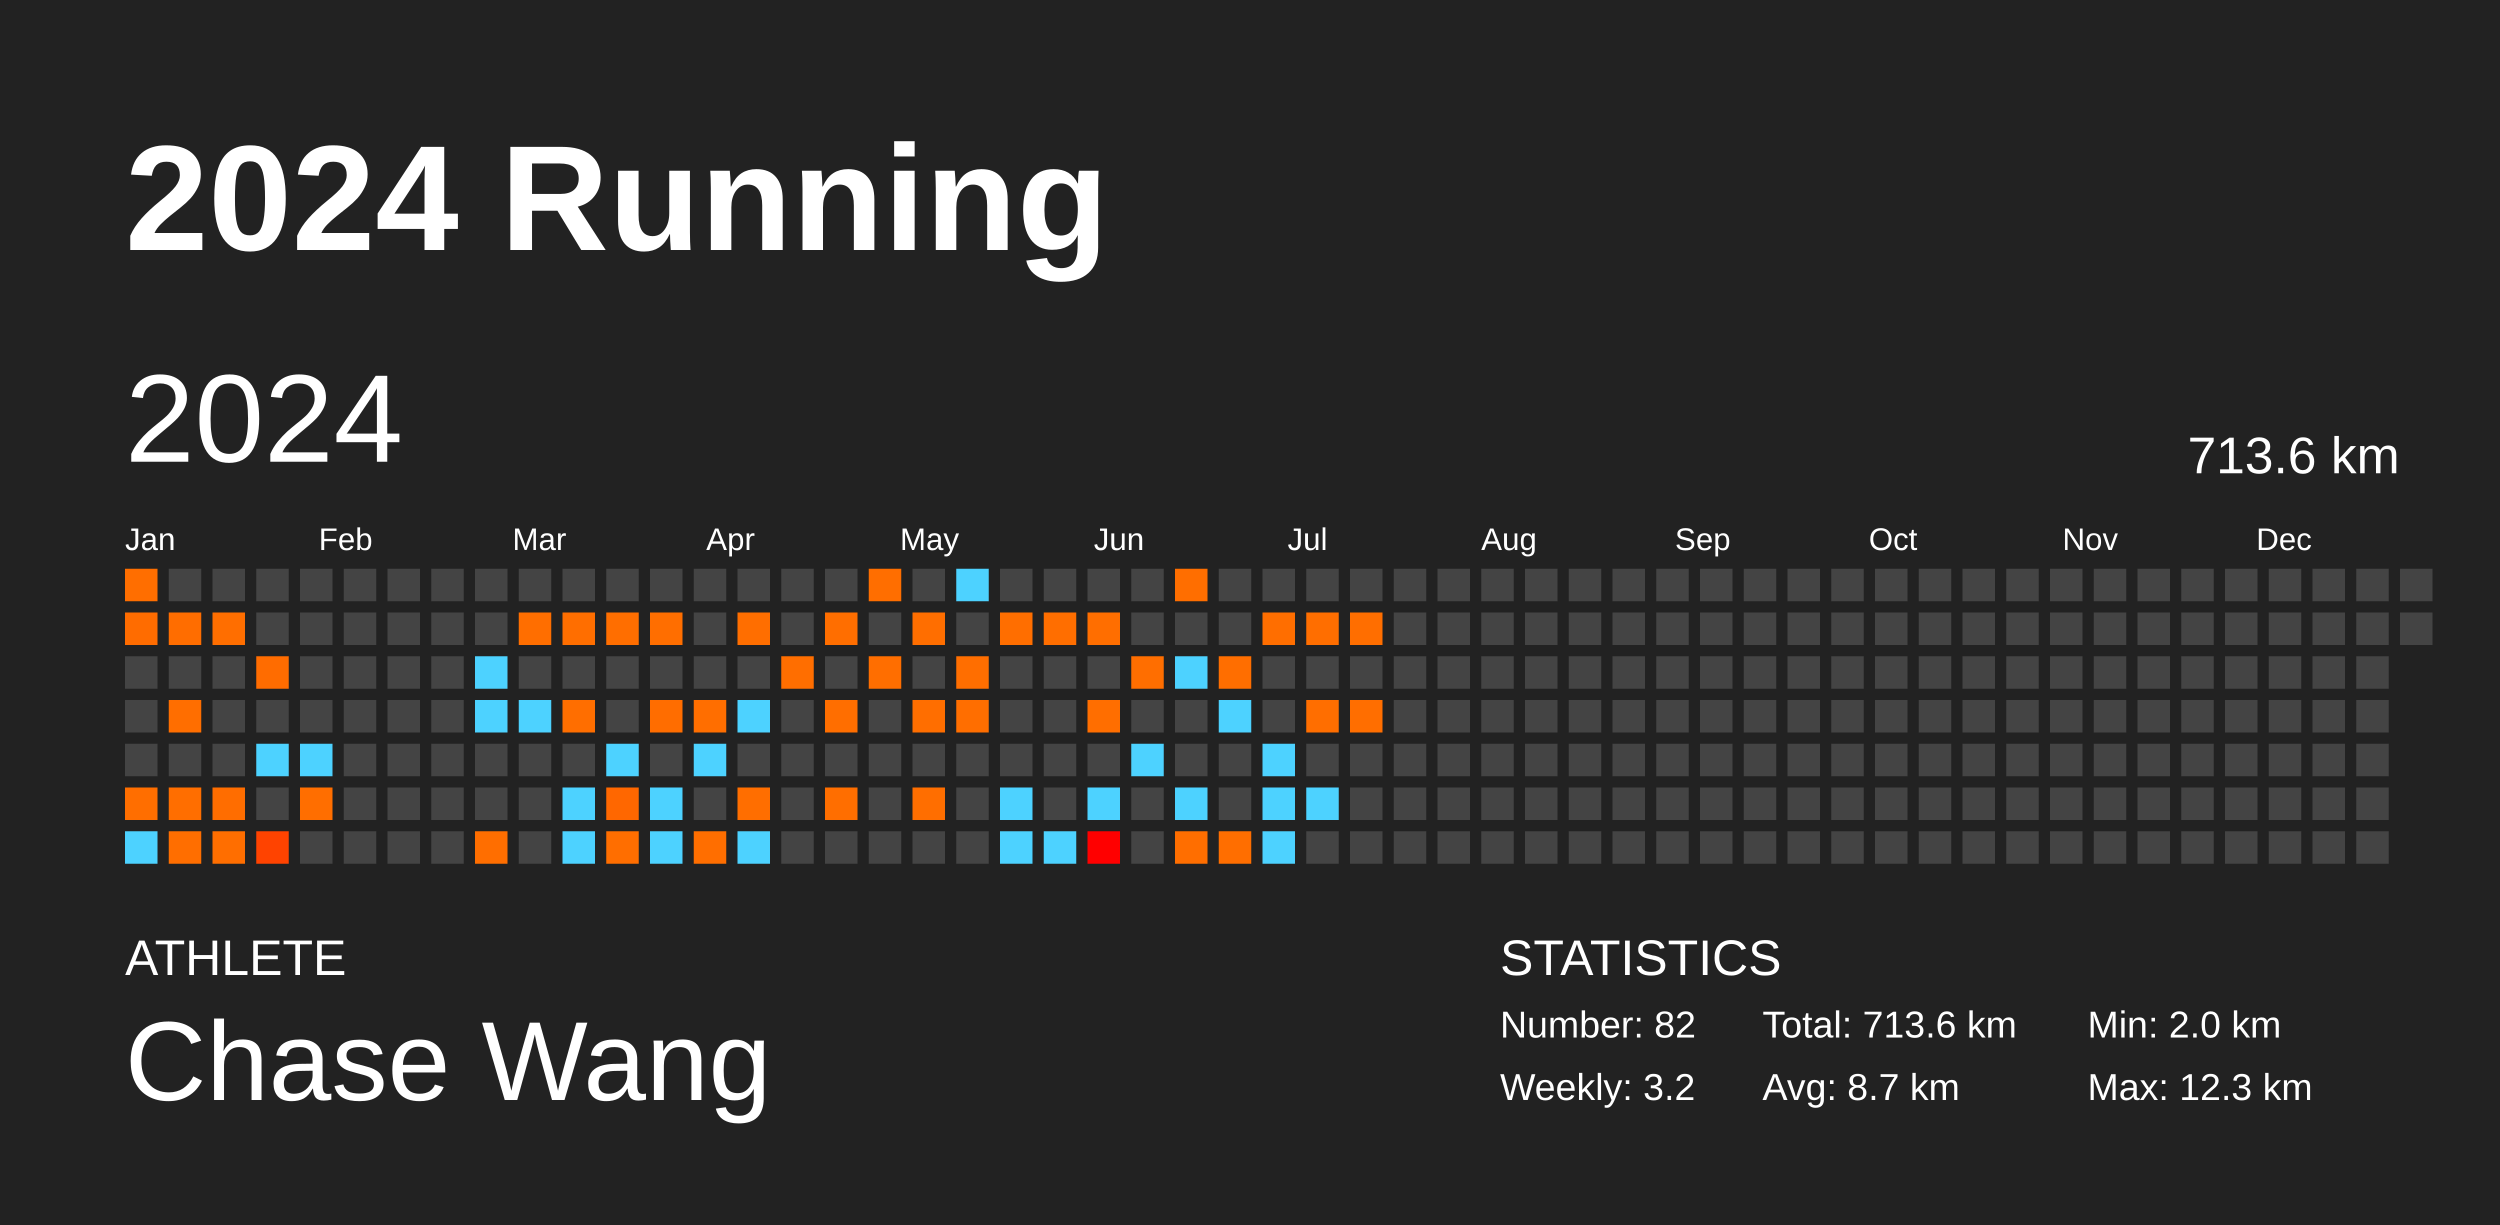
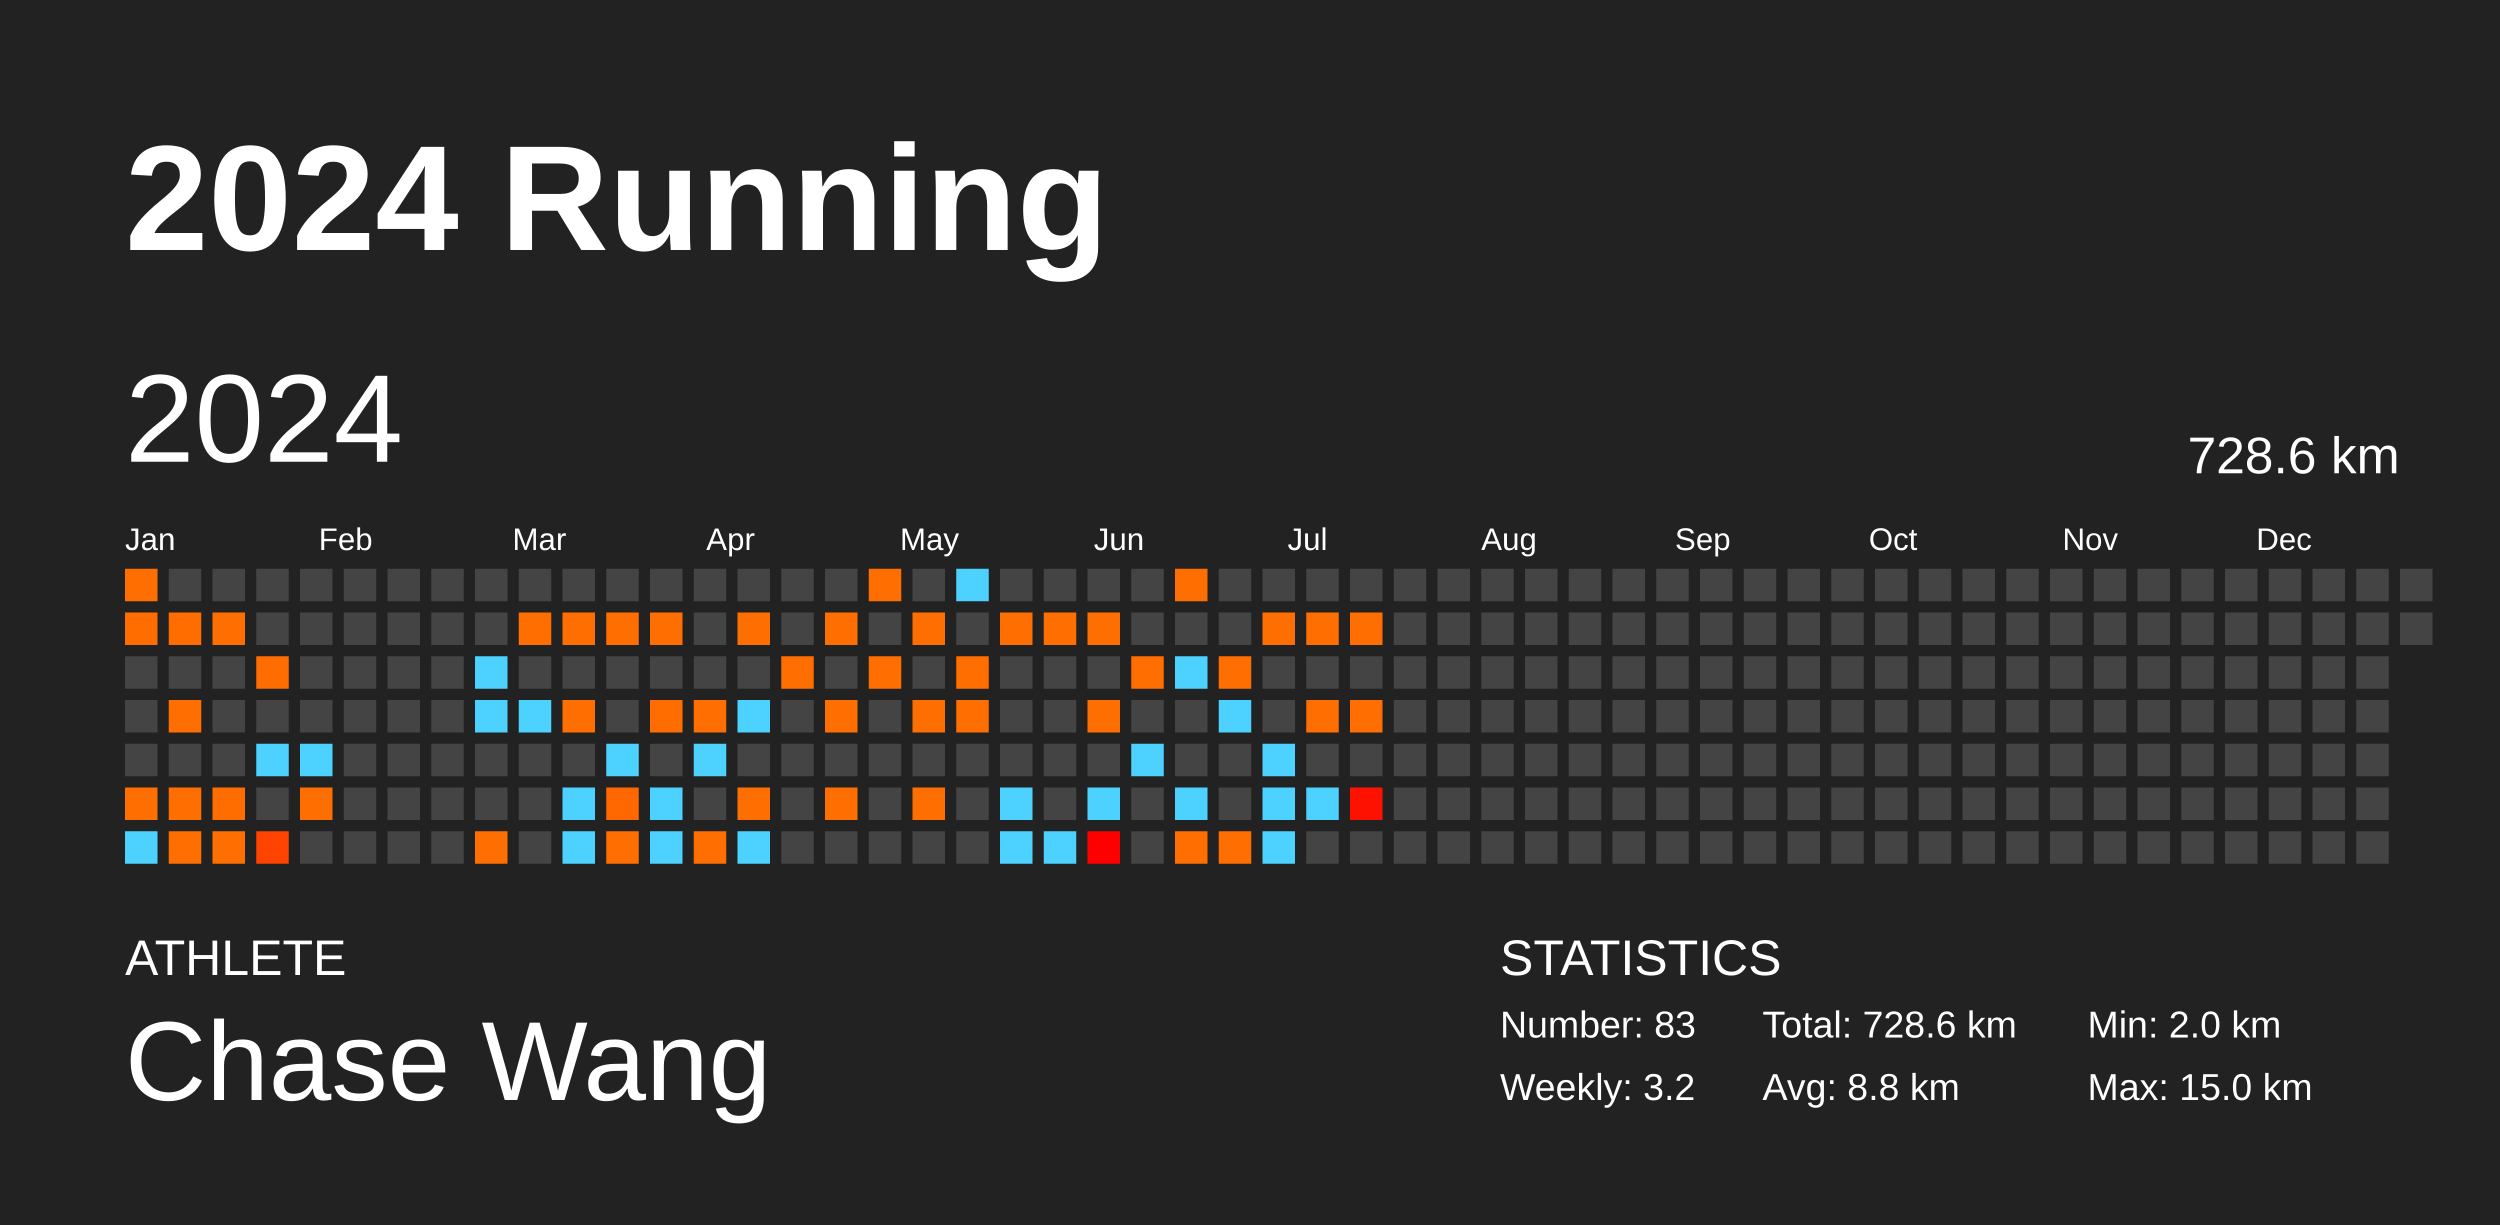
<svg xmlns="http://www.w3.org/2000/svg" baseProfile="full" height="98mm" version="1.1" viewBox="0,0,200,98" width="200mm">
  <defs />
  <rect fill="#222222" height="98" width="200" x="0" y="0" />
  <text fill="#FFFFFF" style="font-size:12px; font-family:Arial; font-weight:bold;" x="10" y="20">2024 Running</text>
  <text fill="#FFFFFF" style="font-size:4px; font-family:Arial" x="10" y="78">ATHLETE</text>
  <text fill="#FFFFFF" style="font-size:9px; font-family:Arial" x="10" y="88">Chase Wang</text>
  <text fill="#FFFFFF" style="font-size:4px; font-family:Arial" x="120" y="78">STATISTICS</text>
-   <text fill="#FFFFFF" style="font-size:3px; font-family:Arial" x="120" y="83">Number: 82</text>
+   <text fill="#FFFFFF" style="font-size:3px; font-family:Arial" x="120" y="83">Number: 83</text>
  <text fill="#FFFFFF" style="font-size:3px; font-family:Arial" x="120" y="88">Weekly: 3.2</text>
-   <text fill="#FFFFFF" style="font-size:3px; font-family:Arial" x="141" y="83">Total: 713.6 km</text>
-   <text fill="#FFFFFF" style="font-size:3px; font-family:Arial" x="141" y="88">Avg: 8.7 km</text>
+   <text fill="#FFFFFF" style="font-size:3px; font-family:Arial" x="141" y="83">Total: 728.6 km</text>
+   <text fill="#FFFFFF" style="font-size:3px; font-family:Arial" x="141" y="88">Avg: 8.8 km</text>
  <text fill="#FFFFFF" style="font-size:3px; font-family:Arial" x="167" y="83">Min: 2.0 km</text>
-   <text fill="#FFFFFF" style="font-size:3px; font-family:Arial" x="167" y="88">Max: 12.3 km</text>
+   <text fill="#FFFFFF" style="font-size:3px; font-family:Arial" x="167" y="88">Max: 15.0 km</text>
  <text dominant-baseline="hanging" fill="#FFFFFF" style="font-size:10.0px; font-family:Arial;" x="10" y="30">2024</text>
-   <text dominant-baseline="hanging" fill="#FFFFFF" style="font-size:4.125px; font-family:Arial;" x="175" y="35">713.6 km</text>
+   <text dominant-baseline="hanging" fill="#FFFFFF" style="font-size:4.125px; font-family:Arial;" x="175" y="35">728.6 km</text>
  <text fill="#FFFFFF" style="font-size:2.5px; font-family:Arial" x="10.0" y="44">Jan</text>
  <text fill="#FFFFFF" style="font-size:2.5px; font-family:Arial" x="25.5" y="44">Feb</text>
  <text fill="#FFFFFF" style="font-size:2.5px; font-family:Arial" x="41.0" y="44">Mar</text>
  <text fill="#FFFFFF" style="font-size:2.5px; font-family:Arial" x="56.5" y="44">Apr</text>
  <text fill="#FFFFFF" style="font-size:2.5px; font-family:Arial" x="72.0" y="44">May</text>
  <text fill="#FFFFFF" style="font-size:2.5px; font-family:Arial" x="87.5" y="44">Jun</text>
  <text fill="#FFFFFF" style="font-size:2.5px; font-family:Arial" x="103.0" y="44">Jul</text>
  <text fill="#FFFFFF" style="font-size:2.5px; font-family:Arial" x="118.5" y="44">Aug</text>
  <text fill="#FFFFFF" style="font-size:2.5px; font-family:Arial" x="134.0" y="44">Sep</text>
  <text fill="#FFFFFF" style="font-size:2.5px; font-family:Arial" x="149.5" y="44">Oct</text>
  <text fill="#FFFFFF" style="font-size:2.5px; font-family:Arial" x="165.0" y="44">Nov</text>
  <text fill="#FFFFFF" style="font-size:2.5px; font-family:Arial" x="180.5" y="44">Dec</text>
  <rect fill="#ff6e00" height="2.6" width="2.6" x="10.0" y="45.5" />
  <rect fill="#ff6c00" height="2.6" width="2.6" x="10.0" y="49.0" />
  <rect fill="#444444" height="2.6" width="2.6" x="10.0" y="52.5" />
  <rect fill="#444444" height="2.6" width="2.6" x="10.0" y="56.0" />
  <rect fill="#444444" height="2.6" width="2.6" x="10.0" y="59.5" />
  <rect fill="#ff6e00" height="2.6" width="2.6" x="10.0" y="63.0" />
  <rect fill="#4dd2ff" height="2.6" width="2.6" x="10.0" y="66.5" />
  <rect fill="#444444" height="2.6" width="2.6" x="13.5" y="45.5" />
  <rect fill="#ff6d00" height="2.6" width="2.6" x="13.5" y="49.0" />
  <rect fill="#444444" height="2.6" width="2.6" x="13.5" y="52.5" />
  <rect fill="#ff6e00" height="2.6" width="2.6" x="13.5" y="56.0" />
  <rect fill="#444444" height="2.6" width="2.6" x="13.5" y="59.5" />
  <rect fill="#ff6e00" height="2.6" width="2.6" x="13.5" y="63.0" />
  <rect fill="#ff6e00" height="2.6" width="2.6" x="13.5" y="66.5" />
  <rect fill="#444444" height="2.6" width="2.6" x="17.0" y="45.5" />
  <rect fill="#ff6e00" height="2.6" width="2.6" x="17.0" y="49.0" />
  <rect fill="#444444" height="2.6" width="2.6" x="17.0" y="52.5" />
  <rect fill="#444444" height="2.6" width="2.6" x="17.0" y="56.0" />
  <rect fill="#444444" height="2.6" width="2.6" x="17.0" y="59.5" />
  <rect fill="#ff6d00" height="2.6" width="2.6" x="17.0" y="63.0" />
  <rect fill="#ff6e00" height="2.6" width="2.6" x="17.0" y="66.5" />
  <rect fill="#444444" height="2.6" width="2.6" x="20.5" y="45.5" />
  <rect fill="#444444" height="2.6" width="2.6" x="20.5" y="49.0" />
  <rect fill="#ff6c00" height="2.6" width="2.6" x="20.5" y="52.5" />
  <rect fill="#444444" height="2.6" width="2.6" x="20.5" y="56.0" />
  <rect fill="#4dd2ff" height="2.6" width="2.6" x="20.5" y="59.5" />
  <rect fill="#444444" height="2.6" width="2.6" x="20.5" y="63.0" />
  <rect fill="#ff4300" height="2.6" width="2.6" x="20.5" y="66.5" />
  <rect fill="#444444" height="2.6" width="2.6" x="24.0" y="45.5" />
  <rect fill="#444444" height="2.6" width="2.6" x="24.0" y="49.0" />
  <rect fill="#444444" height="2.6" width="2.6" x="24.0" y="52.5" />
  <rect fill="#444444" height="2.6" width="2.6" x="24.0" y="56.0" />
  <rect fill="#4dd2ff" height="2.6" width="2.6" x="24.0" y="59.5" />
  <rect fill="#ff6e00" height="2.6" width="2.6" x="24.0" y="63.0" />
  <rect fill="#444444" height="2.6" width="2.6" x="24.0" y="66.5" />
  <rect fill="#444444" height="2.6" width="2.6" x="27.5" y="45.5" />
  <rect fill="#444444" height="2.6" width="2.6" x="27.5" y="49.0" />
  <rect fill="#444444" height="2.6" width="2.6" x="27.5" y="52.5" />
  <rect fill="#444444" height="2.6" width="2.6" x="27.5" y="56.0" />
  <rect fill="#444444" height="2.6" width="2.6" x="27.5" y="59.5" />
  <rect fill="#444444" height="2.6" width="2.6" x="27.5" y="63.0" />
  <rect fill="#444444" height="2.6" width="2.6" x="27.5" y="66.5" />
  <rect fill="#444444" height="2.6" width="2.6" x="31.0" y="45.5" />
  <rect fill="#444444" height="2.6" width="2.6" x="31.0" y="49.0" />
  <rect fill="#444444" height="2.6" width="2.6" x="31.0" y="52.5" />
  <rect fill="#444444" height="2.6" width="2.6" x="31.0" y="56.0" />
  <rect fill="#444444" height="2.6" width="2.6" x="31.0" y="59.5" />
  <rect fill="#444444" height="2.6" width="2.6" x="31.0" y="63.0" />
  <rect fill="#444444" height="2.6" width="2.6" x="31.0" y="66.5" />
  <rect fill="#444444" height="2.6" width="2.6" x="34.5" y="45.5" />
  <rect fill="#444444" height="2.6" width="2.6" x="34.5" y="49.0" />
  <rect fill="#444444" height="2.6" width="2.6" x="34.5" y="52.5" />
  <rect fill="#444444" height="2.6" width="2.6" x="34.5" y="56.0" />
  <rect fill="#444444" height="2.6" width="2.6" x="34.5" y="59.5" />
  <rect fill="#444444" height="2.6" width="2.6" x="34.5" y="63.0" />
  <rect fill="#444444" height="2.6" width="2.6" x="34.5" y="66.5" />
  <rect fill="#444444" height="2.6" width="2.6" x="38.0" y="45.5" />
  <rect fill="#444444" height="2.6" width="2.6" x="38.0" y="49.0" />
  <rect fill="#4dd2ff" height="2.6" width="2.6" x="38.0" y="52.5" />
  <rect fill="#4dd2ff" height="2.6" width="2.6" x="38.0" y="56.0" />
  <rect fill="#444444" height="2.6" width="2.6" x="38.0" y="59.5" />
  <rect fill="#444444" height="2.6" width="2.6" x="38.0" y="63.0" />
  <rect fill="#ff6e00" height="2.6" width="2.6" x="38.0" y="66.5" />
  <rect fill="#444444" height="2.6" width="2.6" x="41.5" y="45.5" />
  <rect fill="#ff6e00" height="2.6" width="2.6" x="41.5" y="49.0" />
  <rect fill="#444444" height="2.6" width="2.6" x="41.5" y="52.5" />
  <rect fill="#4dd2ff" height="2.6" width="2.6" x="41.5" y="56.0" />
  <rect fill="#444444" height="2.6" width="2.6" x="41.5" y="59.5" />
  <rect fill="#444444" height="2.6" width="2.6" x="41.5" y="63.0" />
  <rect fill="#444444" height="2.6" width="2.6" x="41.5" y="66.5" />
  <rect fill="#444444" height="2.6" width="2.6" x="45.0" y="45.5" />
  <rect fill="#ff6e00" height="2.6" width="2.6" x="45.0" y="49.0" />
  <rect fill="#444444" height="2.6" width="2.6" x="45.0" y="52.5" />
  <rect fill="#ff6e00" height="2.6" width="2.6" x="45.0" y="56.0" />
  <rect fill="#444444" height="2.6" width="2.6" x="45.0" y="59.5" />
  <rect fill="#4dd2ff" height="2.6" width="2.6" x="45.0" y="63.0" />
  <rect fill="#4dd2ff" height="2.6" width="2.6" x="45.0" y="66.5" />
  <rect fill="#444444" height="2.6" width="2.6" x="48.5" y="45.5" />
  <rect fill="#ff6e00" height="2.6" width="2.6" x="48.5" y="49.0" />
  <rect fill="#444444" height="2.6" width="2.6" x="48.5" y="52.5" />
  <rect fill="#444444" height="2.6" width="2.6" x="48.5" y="56.0" />
  <rect fill="#4dd2ff" height="2.6" width="2.6" x="48.5" y="59.5" />
  <rect fill="#ff6700" height="2.6" width="2.6" x="48.5" y="63.0" />
  <rect fill="#ff6e00" height="2.6" width="2.6" x="48.5" y="66.5" />
  <rect fill="#444444" height="2.6" width="2.6" x="52.0" y="45.5" />
  <rect fill="#ff6e00" height="2.6" width="2.6" x="52.0" y="49.0" />
  <rect fill="#444444" height="2.6" width="2.6" x="52.0" y="52.5" />
  <rect fill="#ff6d00" height="2.6" width="2.6" x="52.0" y="56.0" />
  <rect fill="#444444" height="2.6" width="2.6" x="52.0" y="59.5" />
  <rect fill="#4dd2ff" height="2.6" width="2.6" x="52.0" y="63.0" />
  <rect fill="#4dd2ff" height="2.6" width="2.6" x="52.0" y="66.5" />
  <rect fill="#444444" height="2.6" width="2.6" x="55.5" y="45.5" />
  <rect fill="#444444" height="2.6" width="2.6" x="55.5" y="49.0" />
  <rect fill="#444444" height="2.6" width="2.6" x="55.5" y="52.5" />
  <rect fill="#ff6e00" height="2.6" width="2.6" x="55.5" y="56.0" />
  <rect fill="#4dd2ff" height="2.6" width="2.6" x="55.5" y="59.5" />
  <rect fill="#444444" height="2.6" width="2.6" x="55.5" y="63.0" />
  <rect fill="#ff6e00" height="2.6" width="2.6" x="55.5" y="66.5" />
  <rect fill="#444444" height="2.6" width="2.6" x="59.0" y="45.5" />
  <rect fill="#ff6e00" height="2.6" width="2.6" x="59.0" y="49.0" />
  <rect fill="#444444" height="2.6" width="2.6" x="59.0" y="52.5" />
  <rect fill="#4dd2ff" height="2.6" width="2.6" x="59.0" y="56.0" />
  <rect fill="#444444" height="2.6" width="2.6" x="59.0" y="59.5" />
  <rect fill="#ff6e00" height="2.6" width="2.6" x="59.0" y="63.0" />
  <rect fill="#4dd2ff" height="2.6" width="2.6" x="59.0" y="66.5" />
  <rect fill="#444444" height="2.6" width="2.6" x="62.5" y="45.5" />
  <rect fill="#444444" height="2.6" width="2.6" x="62.5" y="49.0" />
  <rect fill="#ff6e00" height="2.6" width="2.6" x="62.5" y="52.5" />
  <rect fill="#444444" height="2.6" width="2.6" x="62.5" y="56.0" />
  <rect fill="#444444" height="2.6" width="2.6" x="62.5" y="59.5" />
  <rect fill="#444444" height="2.6" width="2.6" x="62.5" y="63.0" />
  <rect fill="#444444" height="2.6" width="2.6" x="62.5" y="66.5" />
  <rect fill="#444444" height="2.6" width="2.6" x="66.0" y="45.5" />
  <rect fill="#ff6e00" height="2.6" width="2.6" x="66.0" y="49.0" />
  <rect fill="#444444" height="2.6" width="2.6" x="66.0" y="52.5" />
  <rect fill="#ff6e00" height="2.6" width="2.6" x="66.0" y="56.0" />
  <rect fill="#444444" height="2.6" width="2.6" x="66.0" y="59.5" />
  <rect fill="#ff6e00" height="2.6" width="2.6" x="66.0" y="63.0" />
  <rect fill="#444444" height="2.6" width="2.6" x="66.0" y="66.5" />
  <rect fill="#ff6e00" height="2.6" width="2.6" x="69.5" y="45.5" />
  <rect fill="#444444" height="2.6" width="2.6" x="69.5" y="49.0" />
  <rect fill="#ff6e00" height="2.6" width="2.6" x="69.5" y="52.5" />
  <rect fill="#444444" height="2.6" width="2.6" x="69.5" y="56.0" />
  <rect fill="#444444" height="2.6" width="2.6" x="69.5" y="59.5" />
  <rect fill="#444444" height="2.6" width="2.6" x="69.5" y="63.0" />
  <rect fill="#444444" height="2.6" width="2.6" x="69.5" y="66.5" />
  <rect fill="#444444" height="2.6" width="2.6" x="73.0" y="45.5" />
  <rect fill="#ff6e00" height="2.6" width="2.6" x="73.0" y="49.0" />
  <rect fill="#444444" height="2.6" width="2.6" x="73.0" y="52.5" />
  <rect fill="#ff6e00" height="2.6" width="2.6" x="73.0" y="56.0" />
  <rect fill="#444444" height="2.6" width="2.6" x="73.0" y="59.5" />
  <rect fill="#ff6e00" height="2.6" width="2.6" x="73.0" y="63.0" />
  <rect fill="#444444" height="2.6" width="2.6" x="73.0" y="66.5" />
  <rect fill="#4dd2ff" height="2.6" width="2.6" x="76.5" y="45.5" />
  <rect fill="#444444" height="2.6" width="2.6" x="76.5" y="49.0" />
  <rect fill="#ff6e00" height="2.6" width="2.6" x="76.5" y="52.5" />
  <rect fill="#ff6e00" height="2.6" width="2.6" x="76.5" y="56.0" />
  <rect fill="#444444" height="2.6" width="2.6" x="76.5" y="59.5" />
  <rect fill="#444444" height="2.6" width="2.6" x="76.5" y="63.0" />
  <rect fill="#444444" height="2.6" width="2.6" x="76.5" y="66.5" />
  <rect fill="#444444" height="2.6" width="2.6" x="80.0" y="45.5" />
  <rect fill="#ff6e00" height="2.6" width="2.6" x="80.0" y="49.0" />
  <rect fill="#444444" height="2.6" width="2.6" x="80.0" y="52.5" />
  <rect fill="#444444" height="2.6" width="2.6" x="80.0" y="56.0" />
  <rect fill="#444444" height="2.6" width="2.6" x="80.0" y="59.5" />
  <rect fill="#4dd2ff" height="2.6" width="2.6" x="80.0" y="63.0" />
  <rect fill="#4dd2ff" height="2.6" width="2.6" x="80.0" y="66.5" />
  <rect fill="#444444" height="2.6" width="2.6" x="83.5" y="45.5" />
  <rect fill="#ff6e00" height="2.6" width="2.6" x="83.5" y="49.0" />
  <rect fill="#444444" height="2.6" width="2.6" x="83.5" y="52.5" />
  <rect fill="#444444" height="2.6" width="2.6" x="83.5" y="56.0" />
  <rect fill="#444444" height="2.6" width="2.6" x="83.5" y="59.5" />
  <rect fill="#444444" height="2.6" width="2.6" x="83.5" y="63.0" />
  <rect fill="#4dd2ff" height="2.6" width="2.6" x="83.5" y="66.5" />
  <rect fill="#444444" height="2.6" width="2.6" x="87.0" y="45.5" />
  <rect fill="#ff6e00" height="2.6" width="2.6" x="87.0" y="49.0" />
  <rect fill="#444444" height="2.6" width="2.6" x="87.0" y="52.5" />
  <rect fill="#ff6e00" height="2.6" width="2.6" x="87.0" y="56.0" />
  <rect fill="#444444" height="2.6" width="2.6" x="87.0" y="59.5" />
  <rect fill="#4dd2ff" height="2.6" width="2.6" x="87.0" y="63.0" />
  <rect fill="#ff0000" height="2.6" width="2.6" x="87.0" y="66.5" />
  <rect fill="#444444" height="2.6" width="2.6" x="90.5" y="45.5" />
  <rect fill="#444444" height="2.6" width="2.6" x="90.5" y="49.0" />
  <rect fill="#ff6e00" height="2.6" width="2.6" x="90.5" y="52.5" />
  <rect fill="#444444" height="2.6" width="2.6" x="90.5" y="56.0" />
  <rect fill="#4dd2ff" height="2.6" width="2.6" x="90.5" y="59.5" />
  <rect fill="#444444" height="2.6" width="2.6" x="90.5" y="63.0" />
  <rect fill="#444444" height="2.6" width="2.6" x="90.5" y="66.5" />
  <rect fill="#ff6e00" height="2.6" width="2.6" x="94.0" y="45.5" />
  <rect fill="#444444" height="2.6" width="2.6" x="94.0" y="49.0" />
  <rect fill="#4dd2ff" height="2.6" width="2.6" x="94.0" y="52.5" />
  <rect fill="#444444" height="2.6" width="2.6" x="94.0" y="56.0" />
  <rect fill="#444444" height="2.6" width="2.6" x="94.0" y="59.5" />
  <rect fill="#4dd2ff" height="2.6" width="2.6" x="94.0" y="63.0" />
  <rect fill="#ff6e00" height="2.6" width="2.6" x="94.0" y="66.5" />
  <rect fill="#444444" height="2.6" width="2.6" x="97.5" y="45.5" />
  <rect fill="#444444" height="2.6" width="2.6" x="97.5" y="49.0" />
  <rect fill="#ff6e00" height="2.6" width="2.6" x="97.5" y="52.5" />
  <rect fill="#4dd2ff" height="2.6" width="2.6" x="97.5" y="56.0" />
  <rect fill="#444444" height="2.6" width="2.6" x="97.5" y="59.5" />
  <rect fill="#444444" height="2.6" width="2.6" x="97.5" y="63.0" />
  <rect fill="#ff6e00" height="2.6" width="2.6" x="97.5" y="66.5" />
  <rect fill="#444444" height="2.6" width="2.6" x="101.0" y="45.5" />
  <rect fill="#ff6e00" height="2.6" width="2.6" x="101.0" y="49.0" />
  <rect fill="#444444" height="2.6" width="2.6" x="101.0" y="52.5" />
  <rect fill="#444444" height="2.6" width="2.6" x="101.0" y="56.0" />
  <rect fill="#4dd2ff" height="2.6" width="2.6" x="101.0" y="59.5" />
  <rect fill="#4dd2ff" height="2.6" width="2.6" x="101.0" y="63.0" />
  <rect fill="#4dd2ff" height="2.6" width="2.6" x="101.0" y="66.5" />
  <rect fill="#444444" height="2.6" width="2.6" x="104.5" y="45.5" />
  <rect fill="#ff6e00" height="2.6" width="2.6" x="104.5" y="49.0" />
  <rect fill="#444444" height="2.6" width="2.6" x="104.5" y="52.5" />
  <rect fill="#ff6e00" height="2.6" width="2.6" x="104.5" y="56.0" />
  <rect fill="#444444" height="2.6" width="2.6" x="104.5" y="59.5" />
  <rect fill="#4dd2ff" height="2.6" width="2.6" x="104.5" y="63.0" />
  <rect fill="#444444" height="2.6" width="2.6" x="104.5" y="66.5" />
  <rect fill="#444444" height="2.6" width="2.6" x="108.0" y="45.5" />
  <rect fill="#ff6e00" height="2.6" width="2.6" x="108.0" y="49.0" />
  <rect fill="#444444" height="2.6" width="2.6" x="108.0" y="52.5" />
  <rect fill="#ff6e00" height="2.6" width="2.6" x="108.0" y="56.0" />
  <rect fill="#444444" height="2.6" width="2.6" x="108.0" y="59.5" />
-   <rect fill="#444444" height="2.6" width="2.6" x="108.0" y="63.0" />
+   <rect fill="#ff1100" height="2.6" width="2.6" x="108.0" y="63.0" />
  <rect fill="#444444" height="2.6" width="2.6" x="108.0" y="66.5" />
  <rect fill="#444444" height="2.6" width="2.6" x="111.5" y="45.5" />
  <rect fill="#444444" height="2.6" width="2.6" x="111.5" y="49.0" />
  <rect fill="#444444" height="2.6" width="2.6" x="111.5" y="52.5" />
  <rect fill="#444444" height="2.6" width="2.6" x="111.5" y="56.0" />
  <rect fill="#444444" height="2.6" width="2.6" x="111.5" y="59.5" />
  <rect fill="#444444" height="2.6" width="2.6" x="111.5" y="63.0" />
  <rect fill="#444444" height="2.6" width="2.6" x="111.5" y="66.5" />
  <rect fill="#444444" height="2.6" width="2.6" x="115.0" y="45.5" />
  <rect fill="#444444" height="2.6" width="2.6" x="115.0" y="49.0" />
  <rect fill="#444444" height="2.6" width="2.6" x="115.0" y="52.5" />
  <rect fill="#444444" height="2.6" width="2.6" x="115.0" y="56.0" />
  <rect fill="#444444" height="2.6" width="2.6" x="115.0" y="59.5" />
  <rect fill="#444444" height="2.6" width="2.6" x="115.0" y="63.0" />
  <rect fill="#444444" height="2.6" width="2.6" x="115.0" y="66.5" />
  <rect fill="#444444" height="2.6" width="2.6" x="118.5" y="45.5" />
  <rect fill="#444444" height="2.6" width="2.6" x="118.5" y="49.0" />
  <rect fill="#444444" height="2.6" width="2.6" x="118.5" y="52.5" />
  <rect fill="#444444" height="2.6" width="2.6" x="118.5" y="56.0" />
  <rect fill="#444444" height="2.6" width="2.6" x="118.5" y="59.5" />
  <rect fill="#444444" height="2.6" width="2.6" x="118.5" y="63.0" />
  <rect fill="#444444" height="2.6" width="2.6" x="118.5" y="66.5" />
  <rect fill="#444444" height="2.6" width="2.6" x="122.0" y="45.5" />
  <rect fill="#444444" height="2.6" width="2.6" x="122.0" y="49.0" />
  <rect fill="#444444" height="2.6" width="2.6" x="122.0" y="52.5" />
  <rect fill="#444444" height="2.6" width="2.6" x="122.0" y="56.0" />
  <rect fill="#444444" height="2.6" width="2.6" x="122.0" y="59.5" />
  <rect fill="#444444" height="2.6" width="2.6" x="122.0" y="63.0" />
  <rect fill="#444444" height="2.6" width="2.6" x="122.0" y="66.5" />
  <rect fill="#444444" height="2.6" width="2.6" x="125.5" y="45.5" />
  <rect fill="#444444" height="2.6" width="2.6" x="125.5" y="49.0" />
  <rect fill="#444444" height="2.6" width="2.6" x="125.5" y="52.5" />
  <rect fill="#444444" height="2.6" width="2.6" x="125.5" y="56.0" />
  <rect fill="#444444" height="2.6" width="2.6" x="125.5" y="59.5" />
  <rect fill="#444444" height="2.6" width="2.6" x="125.5" y="63.0" />
  <rect fill="#444444" height="2.6" width="2.6" x="125.5" y="66.5" />
  <rect fill="#444444" height="2.6" width="2.6" x="129.0" y="45.5" />
  <rect fill="#444444" height="2.6" width="2.6" x="129.0" y="49.0" />
  <rect fill="#444444" height="2.6" width="2.6" x="129.0" y="52.5" />
  <rect fill="#444444" height="2.6" width="2.6" x="129.0" y="56.0" />
  <rect fill="#444444" height="2.6" width="2.6" x="129.0" y="59.5" />
  <rect fill="#444444" height="2.6" width="2.6" x="129.0" y="63.0" />
  <rect fill="#444444" height="2.6" width="2.6" x="129.0" y="66.5" />
  <rect fill="#444444" height="2.6" width="2.6" x="132.5" y="45.5" />
  <rect fill="#444444" height="2.6" width="2.6" x="132.5" y="49.0" />
  <rect fill="#444444" height="2.6" width="2.6" x="132.5" y="52.5" />
  <rect fill="#444444" height="2.6" width="2.6" x="132.5" y="56.0" />
  <rect fill="#444444" height="2.6" width="2.6" x="132.5" y="59.5" />
  <rect fill="#444444" height="2.6" width="2.6" x="132.5" y="63.0" />
  <rect fill="#444444" height="2.6" width="2.6" x="132.5" y="66.5" />
  <rect fill="#444444" height="2.6" width="2.6" x="136.0" y="45.5" />
  <rect fill="#444444" height="2.6" width="2.6" x="136.0" y="49.0" />
  <rect fill="#444444" height="2.6" width="2.6" x="136.0" y="52.5" />
  <rect fill="#444444" height="2.6" width="2.6" x="136.0" y="56.0" />
  <rect fill="#444444" height="2.6" width="2.6" x="136.0" y="59.5" />
  <rect fill="#444444" height="2.6" width="2.6" x="136.0" y="63.0" />
  <rect fill="#444444" height="2.6" width="2.6" x="136.0" y="66.5" />
  <rect fill="#444444" height="2.6" width="2.6" x="139.5" y="45.5" />
  <rect fill="#444444" height="2.6" width="2.6" x="139.5" y="49.0" />
  <rect fill="#444444" height="2.6" width="2.6" x="139.5" y="52.5" />
  <rect fill="#444444" height="2.6" width="2.6" x="139.5" y="56.0" />
  <rect fill="#444444" height="2.6" width="2.6" x="139.5" y="59.5" />
  <rect fill="#444444" height="2.6" width="2.6" x="139.5" y="63.0" />
  <rect fill="#444444" height="2.6" width="2.6" x="139.5" y="66.5" />
  <rect fill="#444444" height="2.6" width="2.6" x="143.0" y="45.5" />
  <rect fill="#444444" height="2.6" width="2.6" x="143.0" y="49.0" />
  <rect fill="#444444" height="2.6" width="2.6" x="143.0" y="52.5" />
  <rect fill="#444444" height="2.6" width="2.6" x="143.0" y="56.0" />
  <rect fill="#444444" height="2.6" width="2.6" x="143.0" y="59.5" />
  <rect fill="#444444" height="2.6" width="2.6" x="143.0" y="63.0" />
  <rect fill="#444444" height="2.6" width="2.6" x="143.0" y="66.5" />
  <rect fill="#444444" height="2.6" width="2.6" x="146.5" y="45.5" />
  <rect fill="#444444" height="2.6" width="2.6" x="146.5" y="49.0" />
  <rect fill="#444444" height="2.6" width="2.6" x="146.5" y="52.5" />
  <rect fill="#444444" height="2.6" width="2.6" x="146.5" y="56.0" />
  <rect fill="#444444" height="2.6" width="2.6" x="146.5" y="59.5" />
  <rect fill="#444444" height="2.6" width="2.6" x="146.5" y="63.0" />
  <rect fill="#444444" height="2.6" width="2.6" x="146.5" y="66.5" />
  <rect fill="#444444" height="2.6" width="2.6" x="150.0" y="45.5" />
  <rect fill="#444444" height="2.6" width="2.6" x="150.0" y="49.0" />
  <rect fill="#444444" height="2.6" width="2.6" x="150.0" y="52.5" />
  <rect fill="#444444" height="2.6" width="2.6" x="150.0" y="56.0" />
  <rect fill="#444444" height="2.6" width="2.6" x="150.0" y="59.5" />
  <rect fill="#444444" height="2.6" width="2.6" x="150.0" y="63.0" />
  <rect fill="#444444" height="2.6" width="2.6" x="150.0" y="66.5" />
  <rect fill="#444444" height="2.6" width="2.6" x="153.5" y="45.5" />
  <rect fill="#444444" height="2.6" width="2.6" x="153.5" y="49.0" />
  <rect fill="#444444" height="2.6" width="2.6" x="153.5" y="52.5" />
  <rect fill="#444444" height="2.6" width="2.6" x="153.5" y="56.0" />
  <rect fill="#444444" height="2.6" width="2.6" x="153.5" y="59.5" />
  <rect fill="#444444" height="2.6" width="2.6" x="153.5" y="63.0" />
  <rect fill="#444444" height="2.6" width="2.6" x="153.5" y="66.5" />
  <rect fill="#444444" height="2.6" width="2.6" x="157.0" y="45.5" />
  <rect fill="#444444" height="2.6" width="2.6" x="157.0" y="49.0" />
  <rect fill="#444444" height="2.6" width="2.6" x="157.0" y="52.5" />
  <rect fill="#444444" height="2.6" width="2.6" x="157.0" y="56.0" />
  <rect fill="#444444" height="2.6" width="2.6" x="157.0" y="59.5" />
  <rect fill="#444444" height="2.6" width="2.6" x="157.0" y="63.0" />
  <rect fill="#444444" height="2.6" width="2.6" x="157.0" y="66.5" />
  <rect fill="#444444" height="2.6" width="2.6" x="160.5" y="45.5" />
  <rect fill="#444444" height="2.6" width="2.6" x="160.5" y="49.0" />
  <rect fill="#444444" height="2.6" width="2.6" x="160.5" y="52.5" />
  <rect fill="#444444" height="2.6" width="2.6" x="160.5" y="56.0" />
  <rect fill="#444444" height="2.6" width="2.6" x="160.5" y="59.5" />
  <rect fill="#444444" height="2.6" width="2.6" x="160.5" y="63.0" />
  <rect fill="#444444" height="2.6" width="2.6" x="160.5" y="66.5" />
  <rect fill="#444444" height="2.6" width="2.6" x="164.0" y="45.5" />
  <rect fill="#444444" height="2.6" width="2.6" x="164.0" y="49.0" />
  <rect fill="#444444" height="2.6" width="2.6" x="164.0" y="52.5" />
  <rect fill="#444444" height="2.6" width="2.6" x="164.0" y="56.0" />
  <rect fill="#444444" height="2.6" width="2.6" x="164.0" y="59.5" />
  <rect fill="#444444" height="2.6" width="2.6" x="164.0" y="63.0" />
  <rect fill="#444444" height="2.6" width="2.6" x="164.0" y="66.5" />
  <rect fill="#444444" height="2.6" width="2.6" x="167.5" y="45.5" />
  <rect fill="#444444" height="2.6" width="2.6" x="167.5" y="49.0" />
  <rect fill="#444444" height="2.6" width="2.6" x="167.5" y="52.5" />
  <rect fill="#444444" height="2.6" width="2.6" x="167.5" y="56.0" />
  <rect fill="#444444" height="2.6" width="2.6" x="167.5" y="59.5" />
  <rect fill="#444444" height="2.6" width="2.6" x="167.5" y="63.0" />
  <rect fill="#444444" height="2.6" width="2.6" x="167.5" y="66.5" />
  <rect fill="#444444" height="2.6" width="2.6" x="171.0" y="45.5" />
  <rect fill="#444444" height="2.6" width="2.6" x="171.0" y="49.0" />
  <rect fill="#444444" height="2.6" width="2.6" x="171.0" y="52.5" />
  <rect fill="#444444" height="2.6" width="2.6" x="171.0" y="56.0" />
  <rect fill="#444444" height="2.6" width="2.6" x="171.0" y="59.5" />
  <rect fill="#444444" height="2.6" width="2.6" x="171.0" y="63.0" />
  <rect fill="#444444" height="2.6" width="2.6" x="171.0" y="66.5" />
  <rect fill="#444444" height="2.6" width="2.6" x="174.5" y="45.5" />
  <rect fill="#444444" height="2.6" width="2.6" x="174.5" y="49.0" />
  <rect fill="#444444" height="2.6" width="2.6" x="174.5" y="52.5" />
  <rect fill="#444444" height="2.6" width="2.6" x="174.5" y="56.0" />
  <rect fill="#444444" height="2.6" width="2.6" x="174.5" y="59.5" />
  <rect fill="#444444" height="2.6" width="2.6" x="174.5" y="63.0" />
  <rect fill="#444444" height="2.6" width="2.6" x="174.5" y="66.5" />
  <rect fill="#444444" height="2.6" width="2.6" x="178.0" y="45.5" />
  <rect fill="#444444" height="2.6" width="2.6" x="178.0" y="49.0" />
  <rect fill="#444444" height="2.6" width="2.6" x="178.0" y="52.5" />
  <rect fill="#444444" height="2.6" width="2.6" x="178.0" y="56.0" />
  <rect fill="#444444" height="2.6" width="2.6" x="178.0" y="59.5" />
  <rect fill="#444444" height="2.6" width="2.6" x="178.0" y="63.0" />
  <rect fill="#444444" height="2.6" width="2.6" x="178.0" y="66.5" />
  <rect fill="#444444" height="2.6" width="2.6" x="181.5" y="45.5" />
  <rect fill="#444444" height="2.6" width="2.6" x="181.5" y="49.0" />
  <rect fill="#444444" height="2.6" width="2.6" x="181.5" y="52.5" />
  <rect fill="#444444" height="2.6" width="2.6" x="181.5" y="56.0" />
  <rect fill="#444444" height="2.6" width="2.6" x="181.5" y="59.5" />
  <rect fill="#444444" height="2.6" width="2.6" x="181.5" y="63.0" />
  <rect fill="#444444" height="2.6" width="2.6" x="181.5" y="66.5" />
  <rect fill="#444444" height="2.6" width="2.6" x="185.0" y="45.5" />
  <rect fill="#444444" height="2.6" width="2.6" x="185.0" y="49.0" />
  <rect fill="#444444" height="2.6" width="2.6" x="185.0" y="52.5" />
  <rect fill="#444444" height="2.6" width="2.6" x="185.0" y="56.0" />
  <rect fill="#444444" height="2.6" width="2.6" x="185.0" y="59.5" />
  <rect fill="#444444" height="2.6" width="2.6" x="185.0" y="63.0" />
  <rect fill="#444444" height="2.6" width="2.6" x="185.0" y="66.5" />
  <rect fill="#444444" height="2.6" width="2.6" x="188.5" y="45.5" />
  <rect fill="#444444" height="2.6" width="2.6" x="188.5" y="49.0" />
  <rect fill="#444444" height="2.6" width="2.6" x="188.5" y="52.5" />
  <rect fill="#444444" height="2.6" width="2.6" x="188.5" y="56.0" />
  <rect fill="#444444" height="2.6" width="2.6" x="188.5" y="59.5" />
  <rect fill="#444444" height="2.6" width="2.6" x="188.5" y="63.0" />
  <rect fill="#444444" height="2.6" width="2.6" x="188.5" y="66.5" />
  <rect fill="#444444" height="2.6" width="2.6" x="192.0" y="45.5" />
  <rect fill="#444444" height="2.6" width="2.6" x="192.0" y="49.0" />
</svg>
